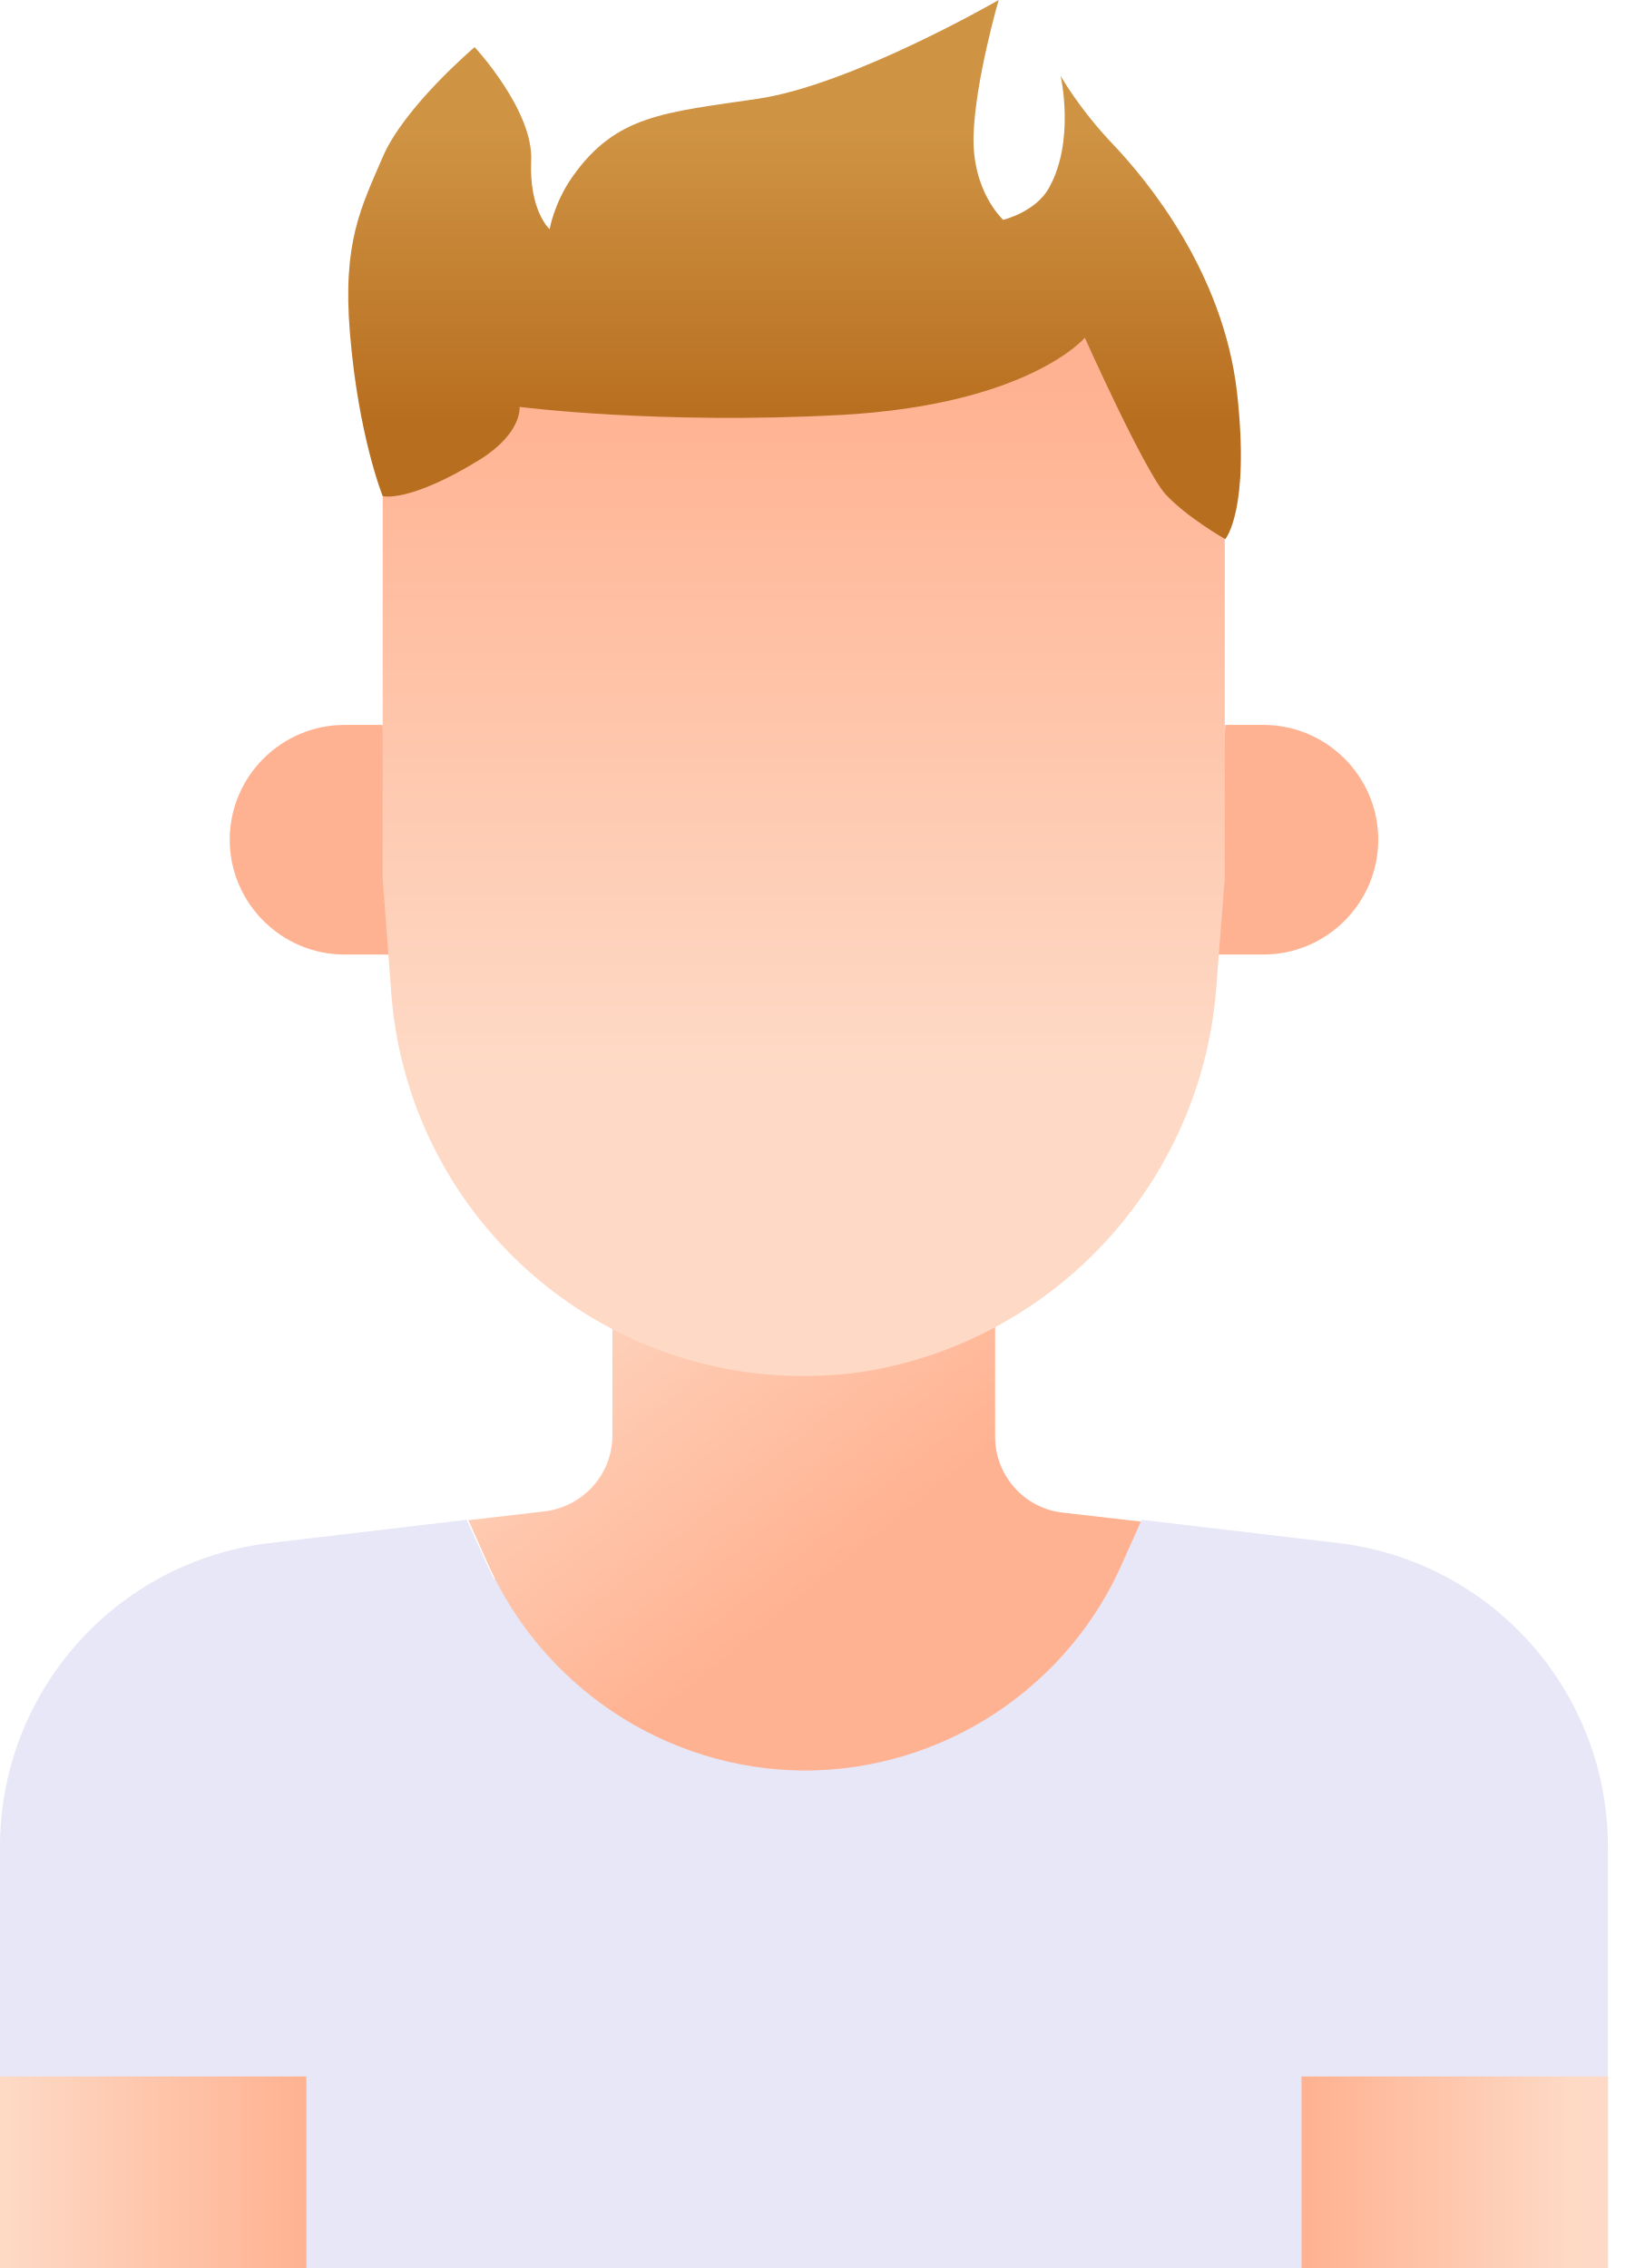
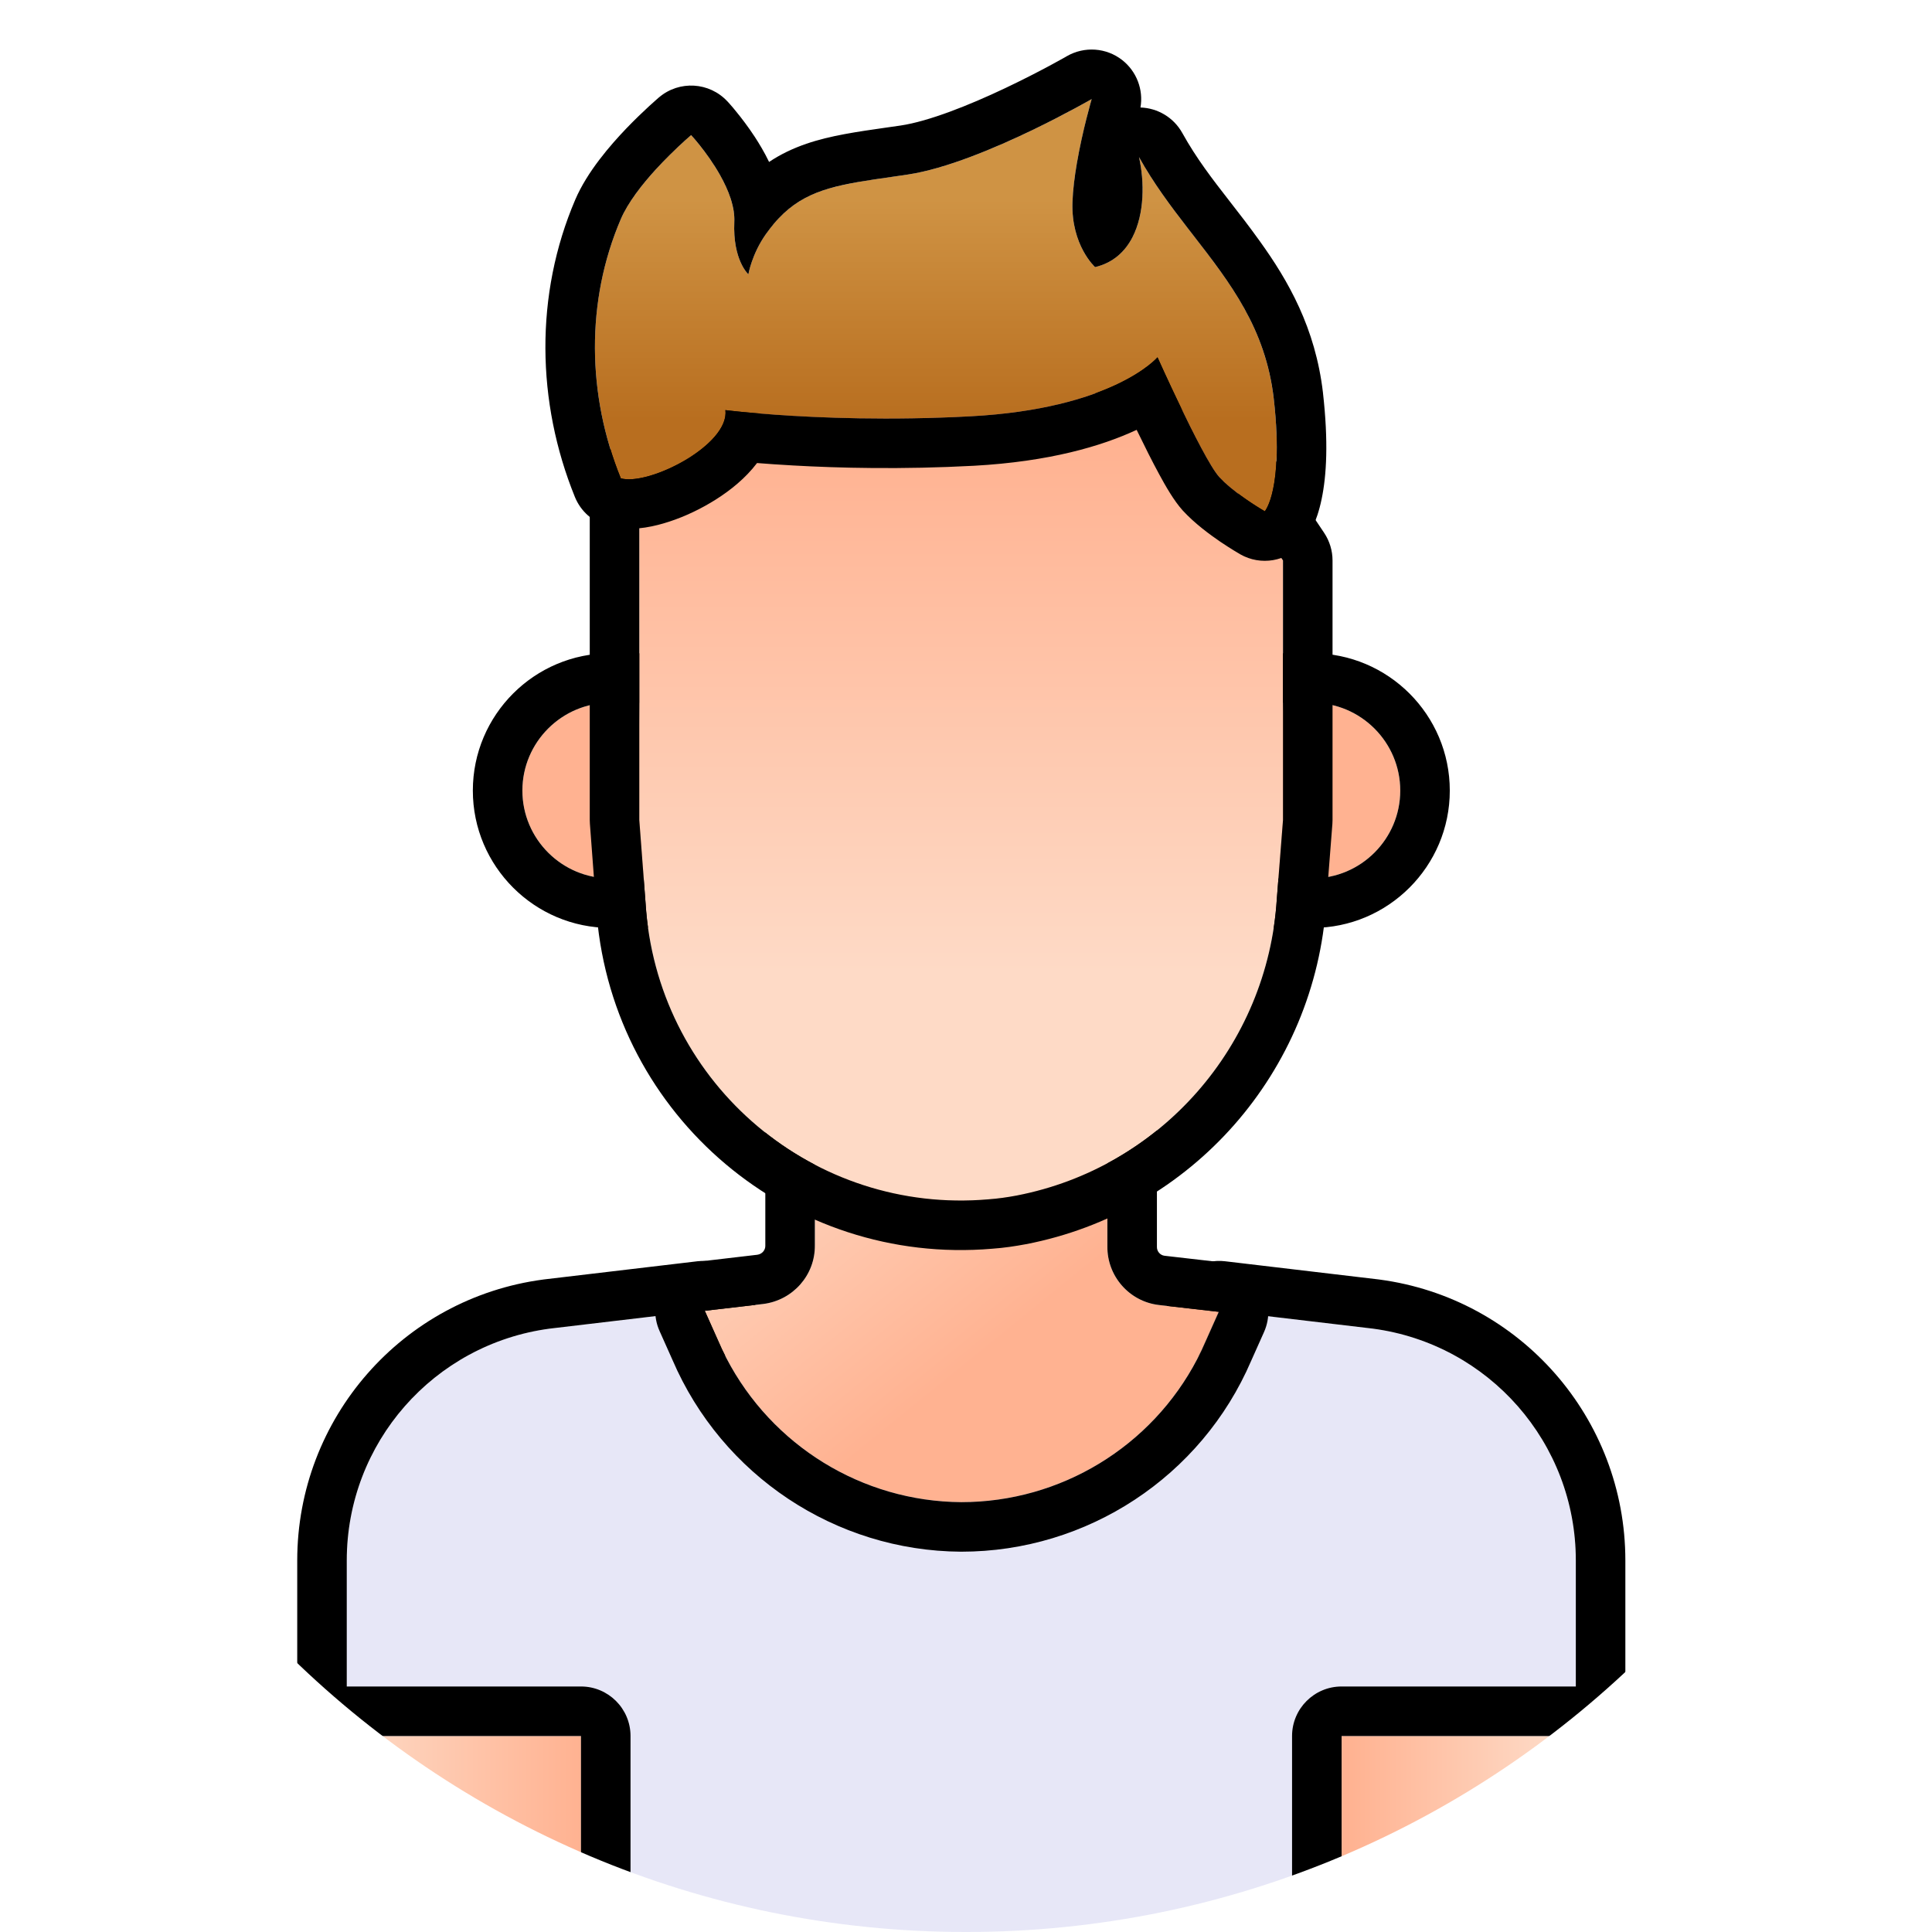
- <svg xmlns="http://www.w3.org/2000/svg" width="29" height="40" viewBox="0 0 29 40" fill="none">
-   <path d="M23.671 27.223L20.127 26.804L19.826 27.476C19.771 27.603 19.715 27.729 19.652 27.848H8.71C8.647 27.729 8.592 27.603 8.536 27.476L8.228 26.804L4.684 27.223C2.002 27.579 0 29.865 0 32.571V40H28.354V32.571C28.354 29.865 26.353 27.579 23.671 27.223Z" fill="#E7E7F7" />
-   <path d="M14.178 31.227C16.63 31.227 18.853 29.763 19.818 27.508L20.119 26.836L18.734 26.677C18.054 26.598 17.54 26.013 17.548 25.325V21.78H10.799V25.301C10.807 25.989 10.293 26.567 9.613 26.654L8.26 26.812L8.56 27.484C9.526 29.739 11.733 31.211 14.178 31.227Z" fill="url(#paint0_linear)" />
-   <path d="M5.403 36.622H0V40H5.403V36.622Z" fill="url(#paint1_linear)" />
-   <path d="M28.355 36.622H22.951V40H28.355V36.622Z" fill="url(#paint2_linear)" />
-   <path d="M21.408 16.835H22.279C23.394 16.835 24.304 15.925 24.304 14.81C24.304 13.694 23.394 12.785 22.279 12.785H21.606" fill="#FFB291" />
-   <path d="M6.851 16.835H6.076C4.961 16.835 4.051 15.925 4.051 14.81C4.051 13.694 4.961 12.785 6.076 12.785H6.749" fill="#FFB291" />
-   <path d="M6.748 7.864V15.49L6.906 17.595C7.254 21.614 10.783 24.588 14.802 24.24C15.023 24.224 15.237 24.193 15.451 24.153C18.773 23.512 21.242 20.696 21.455 17.318L21.598 15.49V9.501L19.011 5.641H10.292L6.748 7.864Z" fill="url(#paint3_linear)" />
-   <path d="M6.749 8.75C6.749 8.75 7.207 8.877 8.457 8.109C9.217 7.634 9.162 7.176 9.162 7.176C9.162 7.176 11.606 7.492 14.834 7.318C18.133 7.136 19.13 5.957 19.13 5.957C19.13 5.957 20.182 8.307 20.554 8.718C20.926 9.122 21.606 9.509 21.606 9.509C21.606 9.509 22.049 9.003 21.812 6.907C21.567 4.802 20.238 3.188 19.628 2.547C19.019 1.907 18.703 1.337 18.703 1.337C18.703 1.337 18.964 2.484 18.497 3.315C18.26 3.742 17.69 3.877 17.69 3.877C17.69 3.877 17.136 3.378 17.168 2.381C17.2 1.408 17.611 0 17.611 0C17.611 0 15.024 1.495 13.37 1.741C11.717 1.986 10.863 2.025 10.095 3.117C9.771 3.576 9.692 4.043 9.692 4.043C9.692 4.043 9.328 3.718 9.367 2.832C9.407 1.946 8.37 0.831 8.37 0.831C8.37 0.831 7.128 1.883 6.749 2.769C6.369 3.655 6.037 4.272 6.171 5.878C6.321 7.698 6.749 8.75 6.749 8.75Z" fill="url(#paint4_linear)" />
+ <svg xmlns="http://www.w3.org/2000/svg" width="39" height="39" viewBox="0 0 39 39" fill="none">
+   <mask id="mask0" mask-type="alpha" maskUnits="userSpaceOnUse" x="0" y="0" width="39" height="39">
+     <circle cx="19.5" cy="19.5" r="19.5" fill="#C4C4C4" />
+   </mask>
+   <g mask="url(#mask0)">
+     <path d="M27.712 26.82L24.611 26.453L24.348 27.041C24.299 27.152 24.251 27.263 24.195 27.367H14.622C14.566 27.263 14.518 27.152 14.469 27.041L14.199 26.453L11.098 26.82C8.751 27.131 7 29.132 7 31.5L7 39H31.81V31.5C31.81 29.132 30.059 27.131 27.712 26.82Z" fill="#E7E7F7" />
+     <path fill-rule="evenodd" clip-rule="evenodd" d="M27.829 25.827L27.844 25.829C30.688 26.206 32.81 28.631 32.81 31.5V39C32.81 39.552 32.362 40 31.81 40H7C6.735 40 6.48 39.895 6.293 39.707C6.105 39.52 6 39.265 6 39V31.5C6 28.631 8.122 26.206 10.966 25.829L10.981 25.827L14.082 25.46C14.513 25.409 14.927 25.642 15.108 26.036L15.26 26.367H23.554L23.698 26.045C23.876 25.646 24.294 25.409 24.728 25.46L27.829 25.827ZM24.195 27.367H14.622C14.566 27.263 14.518 27.152 14.469 27.042L14.199 26.453L11.098 26.82C8.751 27.132 7 29.132 7 31.5V39H31.81V31.5C31.81 29.132 30.059 27.132 27.712 26.82L24.611 26.453L24.348 27.042C24.299 27.152 24.251 27.263 24.195 27.367Z" fill="black" />
+     <path d="M19.405 30.323C21.55 30.323 23.496 29.042 24.34 27.07L24.603 26.481L23.392 26.343C22.797 26.273 22.347 25.761 22.354 25.159V22.058H16.449V25.138C16.456 25.74 16.006 26.246 15.41 26.322L14.227 26.46L14.49 27.049C15.334 29.022 17.265 30.309 19.405 30.323Z" fill="url(#paint0_linear)" />
+     <path fill-rule="evenodd" clip-rule="evenodd" d="M19.398 31.323C16.862 31.307 14.575 29.782 13.574 27.45L13.314 26.868C13.184 26.578 13.2 26.243 13.357 25.966C13.515 25.689 13.794 25.504 14.11 25.467L15.287 25.329C15.388 25.315 15.45 25.232 15.449 25.15L15.449 25.138L15.449 22.058C15.449 21.505 15.896 21.058 16.449 21.058H22.354C22.906 21.058 23.354 21.505 23.354 22.058V25.17C23.352 25.263 23.423 25.339 23.507 25.349C23.507 25.349 23.507 25.349 23.507 25.349L24.717 25.488C25.034 25.524 25.314 25.709 25.472 25.986C25.63 26.263 25.646 26.598 25.516 26.889L25.256 27.471C24.252 29.808 21.947 31.323 19.405 31.323L19.398 31.323ZM24.603 26.481L24.34 27.07C24.287 27.195 24.228 27.318 24.166 27.438C23.247 29.2 21.414 30.323 19.405 30.323C17.401 30.31 15.58 29.18 14.663 27.416C14.601 27.297 14.543 27.174 14.49 27.049L14.227 26.46L15.41 26.322C16.006 26.246 16.456 25.74 16.449 25.138V22.058H22.354V25.159C22.347 25.761 22.797 26.273 23.392 26.343L24.603 26.481Z" fill="black" />
+     <path d="M11.728 35.044H7V38H11.728V35.044Z" fill="url(#paint1_linear)" />
+     <path fill-rule="evenodd" clip-rule="evenodd" d="M6 35.044C6 34.492 6.448 34.044 7 34.044H11.728C12.28 34.044 12.728 34.492 12.728 35.044V38C12.728 38.553 12.28 39 11.728 39H7C6.448 39 6 38.553 6 38V35.044ZM11.728 35.044V38H7V35.044H11.728Z" fill="black" />
+     <path d="M31.81 35.044H27.082V38H31.81V35.044Z" fill="url(#paint2_linear)" />
+     <path fill-rule="evenodd" clip-rule="evenodd" d="M26.082 35.044C26.082 34.492 26.53 34.044 27.082 34.044H31.81C32.362 34.044 32.81 34.492 32.81 35.044V38C32.81 38.553 32.362 39 31.81 39H27.082C26.53 39 26.082 38.553 26.082 38V35.044ZM31.81 35.044V38H27.082V35.044H31.81Z" fill="black" />
+     <path d="M25.732 17.731H26.494C27.47 17.731 28.266 16.935 28.266 15.959C28.266 14.983 27.47 14.187 26.494 14.187H25.905" fill="#FFB291" />
+     <path fill-rule="evenodd" clip-rule="evenodd" d="M24.732 17.731C24.732 17.178 25.18 16.731 25.732 16.731H25.781L25.732 17.731H26.494C27.47 17.731 28.266 16.935 28.266 15.959C28.266 14.983 27.47 14.187 26.494 14.187H25.905L25.857 15.185C25.327 15.16 24.905 14.723 24.905 14.187C24.905 13.634 25.353 13.187 25.905 13.187H26.494C28.022 13.187 29.266 14.43 29.266 15.959C29.266 17.487 28.022 18.731 26.494 18.731H25.732C25.18 18.731 24.732 18.283 24.732 17.731Z" fill="black" />
+     <path d="M12.995 17.731H12.317C11.341 17.731 10.545 16.935 10.545 15.959C10.545 14.983 11.341 14.187 12.317 14.187H12.905" fill="#FFB291" />
+     <path fill-rule="evenodd" clip-rule="evenodd" d="M13.995 17.731C13.995 18.283 13.548 18.731 12.995 18.731H12.317C10.789 18.731 9.545 17.487 9.545 15.959C9.545 14.43 10.789 13.187 12.317 13.187H12.905C13.458 13.187 13.905 13.634 13.905 14.187C13.905 14.73 13.471 15.173 12.931 15.186L12.905 14.187H12.317C11.341 14.187 10.545 14.983 10.545 15.959C10.545 16.935 11.341 17.731 12.317 17.731H12.995L12.97 16.731H12.995C13.548 16.731 13.995 17.178 13.995 17.731Z" fill="black" />
+     <path d="M12.905 9.881V16.554L13.044 18.395C13.348 21.912 16.436 24.515 19.952 24.21C20.146 24.196 20.333 24.169 20.52 24.134C23.427 23.573 25.587 21.109 25.774 18.153L25.899 16.554V11.314L23.635 7.936H16.006L12.905 9.881Z" fill="url(#paint3_linear)" />
+     <path fill-rule="evenodd" clip-rule="evenodd" d="M11.905 9.881C11.905 9.537 12.082 9.217 12.374 9.034L15.475 7.088C15.634 6.989 15.819 6.936 16.006 6.936H23.635C23.969 6.936 24.28 7.102 24.466 7.379L26.73 10.757C26.84 10.922 26.899 11.116 26.899 11.314V16.554C26.899 16.58 26.898 16.606 26.896 16.632L26.772 18.224C26.553 21.629 24.064 24.469 20.709 25.116L20.702 25.117L20.702 25.117C20.494 25.156 20.271 25.19 20.031 25.207C15.966 25.555 12.399 22.544 12.047 18.482L12.046 18.47L12.046 18.47L11.908 16.629C11.906 16.604 11.905 16.579 11.905 16.554V9.881ZM25.774 18.153L25.899 16.554V11.314L23.635 7.936H16.006L12.905 9.881V16.554L13.044 18.395C13.348 21.912 16.436 24.515 19.952 24.21C20.146 24.196 20.333 24.169 20.52 24.134C23.427 23.573 25.587 21.109 25.774 18.153Z" fill="black" />
+     <path d="M12.532 9.656C13.1 9.813 14.728 8.98 14.643 8.279C14.643 8.279 16.782 8.556 19.607 8.403C22.493 8.244 23.366 7.213 23.366 7.213C23.366 7.213 24.286 9.269 24.612 9.629C24.937 9.982 25.532 10.321 25.532 10.321C25.532 10.321 25.92 9.878 25.712 8.043C25.463 5.902 23.945 4.885 22.992 3.17C23.175 3.977 23.058 5.167 22.106 5.392C22.106 5.392 21.621 4.956 21.649 4.084C21.677 3.232 22.037 2 22.037 2C22.037 2 19.773 3.308 18.326 3.523C16.879 3.738 16.132 3.772 15.46 4.727C15.176 5.129 15.107 5.537 15.107 5.537C15.107 5.537 14.789 5.254 14.823 4.478C14.858 3.703 13.951 2.727 13.951 2.727C13.951 2.727 12.864 3.648 12.532 4.423C11.823 6.076 11.848 7.972 12.532 9.656Z" fill="url(#paint4_linear)" />
+     <path fill-rule="evenodd" clip-rule="evenodd" d="M12.266 10.62C11.966 10.538 11.722 10.32 11.605 10.032C10.828 8.119 10.792 5.945 11.613 4.029C11.855 3.464 12.321 2.93 12.644 2.592C12.819 2.41 12.981 2.256 13.099 2.147C13.159 2.092 13.208 2.048 13.244 2.017C13.261 2.001 13.275 1.989 13.286 1.98L13.298 1.969L13.302 1.966L13.305 1.964C13.305 1.964 13.305 1.964 13.951 2.727C13.951 2.727 13.765 2.885 13.523 3.125C13.432 3.215 13.334 3.316 13.234 3.425C12.958 3.728 12.675 4.089 12.532 4.423C11.823 6.076 11.848 7.972 12.532 9.656C13.038 9.796 14.384 9.151 14.613 8.513C14.641 8.434 14.653 8.356 14.643 8.279C14.643 8.279 15.012 8.326 15.646 8.371C16.539 8.435 17.956 8.492 19.607 8.403C21.011 8.326 21.938 8.042 22.521 7.771C23.136 7.485 23.366 7.213 23.366 7.213C23.366 7.213 23.562 7.652 23.806 8.16C24.09 8.751 24.437 9.435 24.612 9.629C24.642 9.661 24.674 9.693 24.707 9.725C24.712 9.729 24.716 9.733 24.721 9.738C25.054 10.048 25.532 10.321 25.532 10.321C25.037 11.19 25.037 11.19 25.037 11.19L25.035 11.189L25.033 11.187L25.025 11.182L24.999 11.167C24.977 11.155 24.948 11.137 24.912 11.115C24.84 11.071 24.742 11.009 24.631 10.934C24.425 10.793 24.118 10.569 23.876 10.306L23.87 10.299C23.695 10.105 23.522 9.8 23.401 9.576C23.258 9.313 23.105 9.007 22.967 8.722C22.959 8.707 22.952 8.692 22.945 8.677C22.234 9.008 21.179 9.318 19.662 9.402L19.661 9.402C18.204 9.48 16.925 9.448 16.009 9.396C15.732 9.381 15.488 9.363 15.282 9.347C15.25 9.389 15.218 9.428 15.188 9.463C14.945 9.746 14.635 9.977 14.341 10.15C14.043 10.327 13.711 10.474 13.392 10.566C13.114 10.647 12.684 10.735 12.266 10.62ZM25.596 10.209C25.56 10.289 25.532 10.321 25.532 10.321L25.037 11.19C25.45 11.425 25.972 11.337 26.285 10.979L25.532 10.321C26.285 10.979 26.286 10.979 26.287 10.978L26.288 10.976L26.291 10.972L26.297 10.965L26.309 10.95C26.318 10.94 26.326 10.929 26.335 10.918C26.352 10.895 26.369 10.87 26.387 10.843C26.423 10.788 26.459 10.724 26.494 10.649C26.564 10.501 26.63 10.312 26.679 10.074C26.778 9.602 26.818 8.921 26.706 7.931L26.706 7.928C26.553 6.619 26.006 5.667 25.427 4.863C25.213 4.565 25.013 4.307 24.824 4.065C24.469 3.608 24.155 3.204 23.866 2.684C23.69 2.368 23.365 2.181 23.022 2.17C23.084 1.811 22.945 1.442 22.654 1.213C22.333 0.961 21.89 0.93 21.536 1.134L21.532 1.136L21.516 1.146C21.501 1.154 21.478 1.167 21.448 1.184C21.388 1.218 21.299 1.267 21.187 1.327C20.963 1.447 20.65 1.609 20.296 1.777C19.555 2.129 18.744 2.45 18.179 2.534C18.079 2.549 17.979 2.563 17.879 2.577C17.319 2.657 16.756 2.737 16.278 2.902C16.007 2.995 15.757 3.114 15.525 3.269C15.428 3.068 15.323 2.896 15.238 2.765C15.102 2.558 14.968 2.383 14.867 2.26C14.817 2.197 14.774 2.147 14.742 2.111C14.726 2.093 14.713 2.078 14.703 2.067L14.691 2.054L14.687 2.049L14.685 2.048L14.684 2.047C14.684 2.047 14.684 2.046 13.951 2.727L14.684 2.047C14.32 1.655 13.712 1.619 13.305 1.964L13.951 2.727C13.951 2.727 14.023 2.804 14.126 2.933C14.244 3.081 14.403 3.297 14.539 3.541C14.622 3.689 14.697 3.848 14.749 4.007C14.777 4.095 14.799 4.182 14.812 4.269C14.812 4.27 14.812 4.271 14.812 4.272C14.822 4.342 14.826 4.411 14.823 4.478C14.789 5.254 15.107 5.537 15.107 5.537C15.107 5.537 15.176 5.129 15.46 4.727C15.514 4.651 15.569 4.58 15.624 4.514C15.688 4.438 15.754 4.37 15.82 4.307C16.356 3.807 16.995 3.715 17.998 3.571C18.104 3.555 18.213 3.54 18.326 3.523C19.091 3.409 20.085 2.99 20.852 2.62C21.534 2.29 22.037 2 22.037 2C22.037 2 21.853 2.627 21.738 3.296C21.692 3.564 21.657 3.84 21.649 4.084C21.621 4.956 22.106 5.392 22.106 5.392C22.469 5.306 22.711 5.08 22.861 4.788C23.104 4.315 23.105 3.669 22.992 3.17C23.285 3.698 23.632 4.16 23.979 4.609C24.016 4.657 24.053 4.705 24.09 4.752C24.832 5.709 25.548 6.631 25.712 8.043C25.771 8.562 25.782 8.97 25.768 9.288C25.745 9.794 25.658 10.072 25.596 10.209ZM13.217 3.405C13.216 3.405 13.216 3.405 13.217 3.405Z" fill="black" />
+   </g>
  <defs>
-     <linearGradient id="paint0_linear" x1="10.196" y1="21.29" x2="15.165" y2="27.411" gradientUnits="userSpaceOnUse">
+     <linearGradient id="paint0_linear" x1="15.921" y1="21.629" x2="20.268" y2="26.984" gradientUnits="userSpaceOnUse">
      <stop stop-color="#FEDAC6" />
      <stop offset="1" stop-color="#FFB291" />
    </linearGradient>
-     <linearGradient id="paint1_linear" x1="0" y1="38.312" x2="5.401" y2="38.312" gradientUnits="userSpaceOnUse">
+     <linearGradient id="paint1_linear" x1="7" y1="36.523" x2="11.726" y2="36.523" gradientUnits="userSpaceOnUse">
      <stop stop-color="#FEDAC6" />
      <stop offset="1" stop-color="#FFB291" />
    </linearGradient>
-     <linearGradient id="paint2_linear" x1="27.799" y1="38.312" x2="23.077" y2="38.312" gradientUnits="userSpaceOnUse">
+     <linearGradient id="paint2_linear" x1="31.324" y1="36.523" x2="27.192" y2="36.523" gradientUnits="userSpaceOnUse">
      <stop stop-color="#FEDAC6" />
      <stop offset="1" stop-color="#FFB291" />
    </linearGradient>
-     <linearGradient id="paint3_linear" x1="14.177" y1="19.006" x2="14.177" y2="6.756" gradientUnits="userSpaceOnUse">
+     <linearGradient id="paint3_linear" x1="19.405" y1="19.631" x2="19.405" y2="8.912" gradientUnits="userSpaceOnUse">
      <stop stop-color="#FEDAC6" />
      <stop offset="1" stop-color="#FFB291" />
    </linearGradient>
-     <linearGradient id="paint4_linear" x1="14.012" y1="2.317" x2="14.012" y2="7.411" gradientUnits="userSpaceOnUse">
+     <linearGradient id="paint4_linear" x1="18.887" y1="4.028" x2="18.887" y2="8.484" gradientUnits="userSpaceOnUse">
      <stop stop-color="#CF9344" />
      <stop offset="1" stop-color="#B86E1F" />
    </linearGradient>
  </defs>
</svg>
